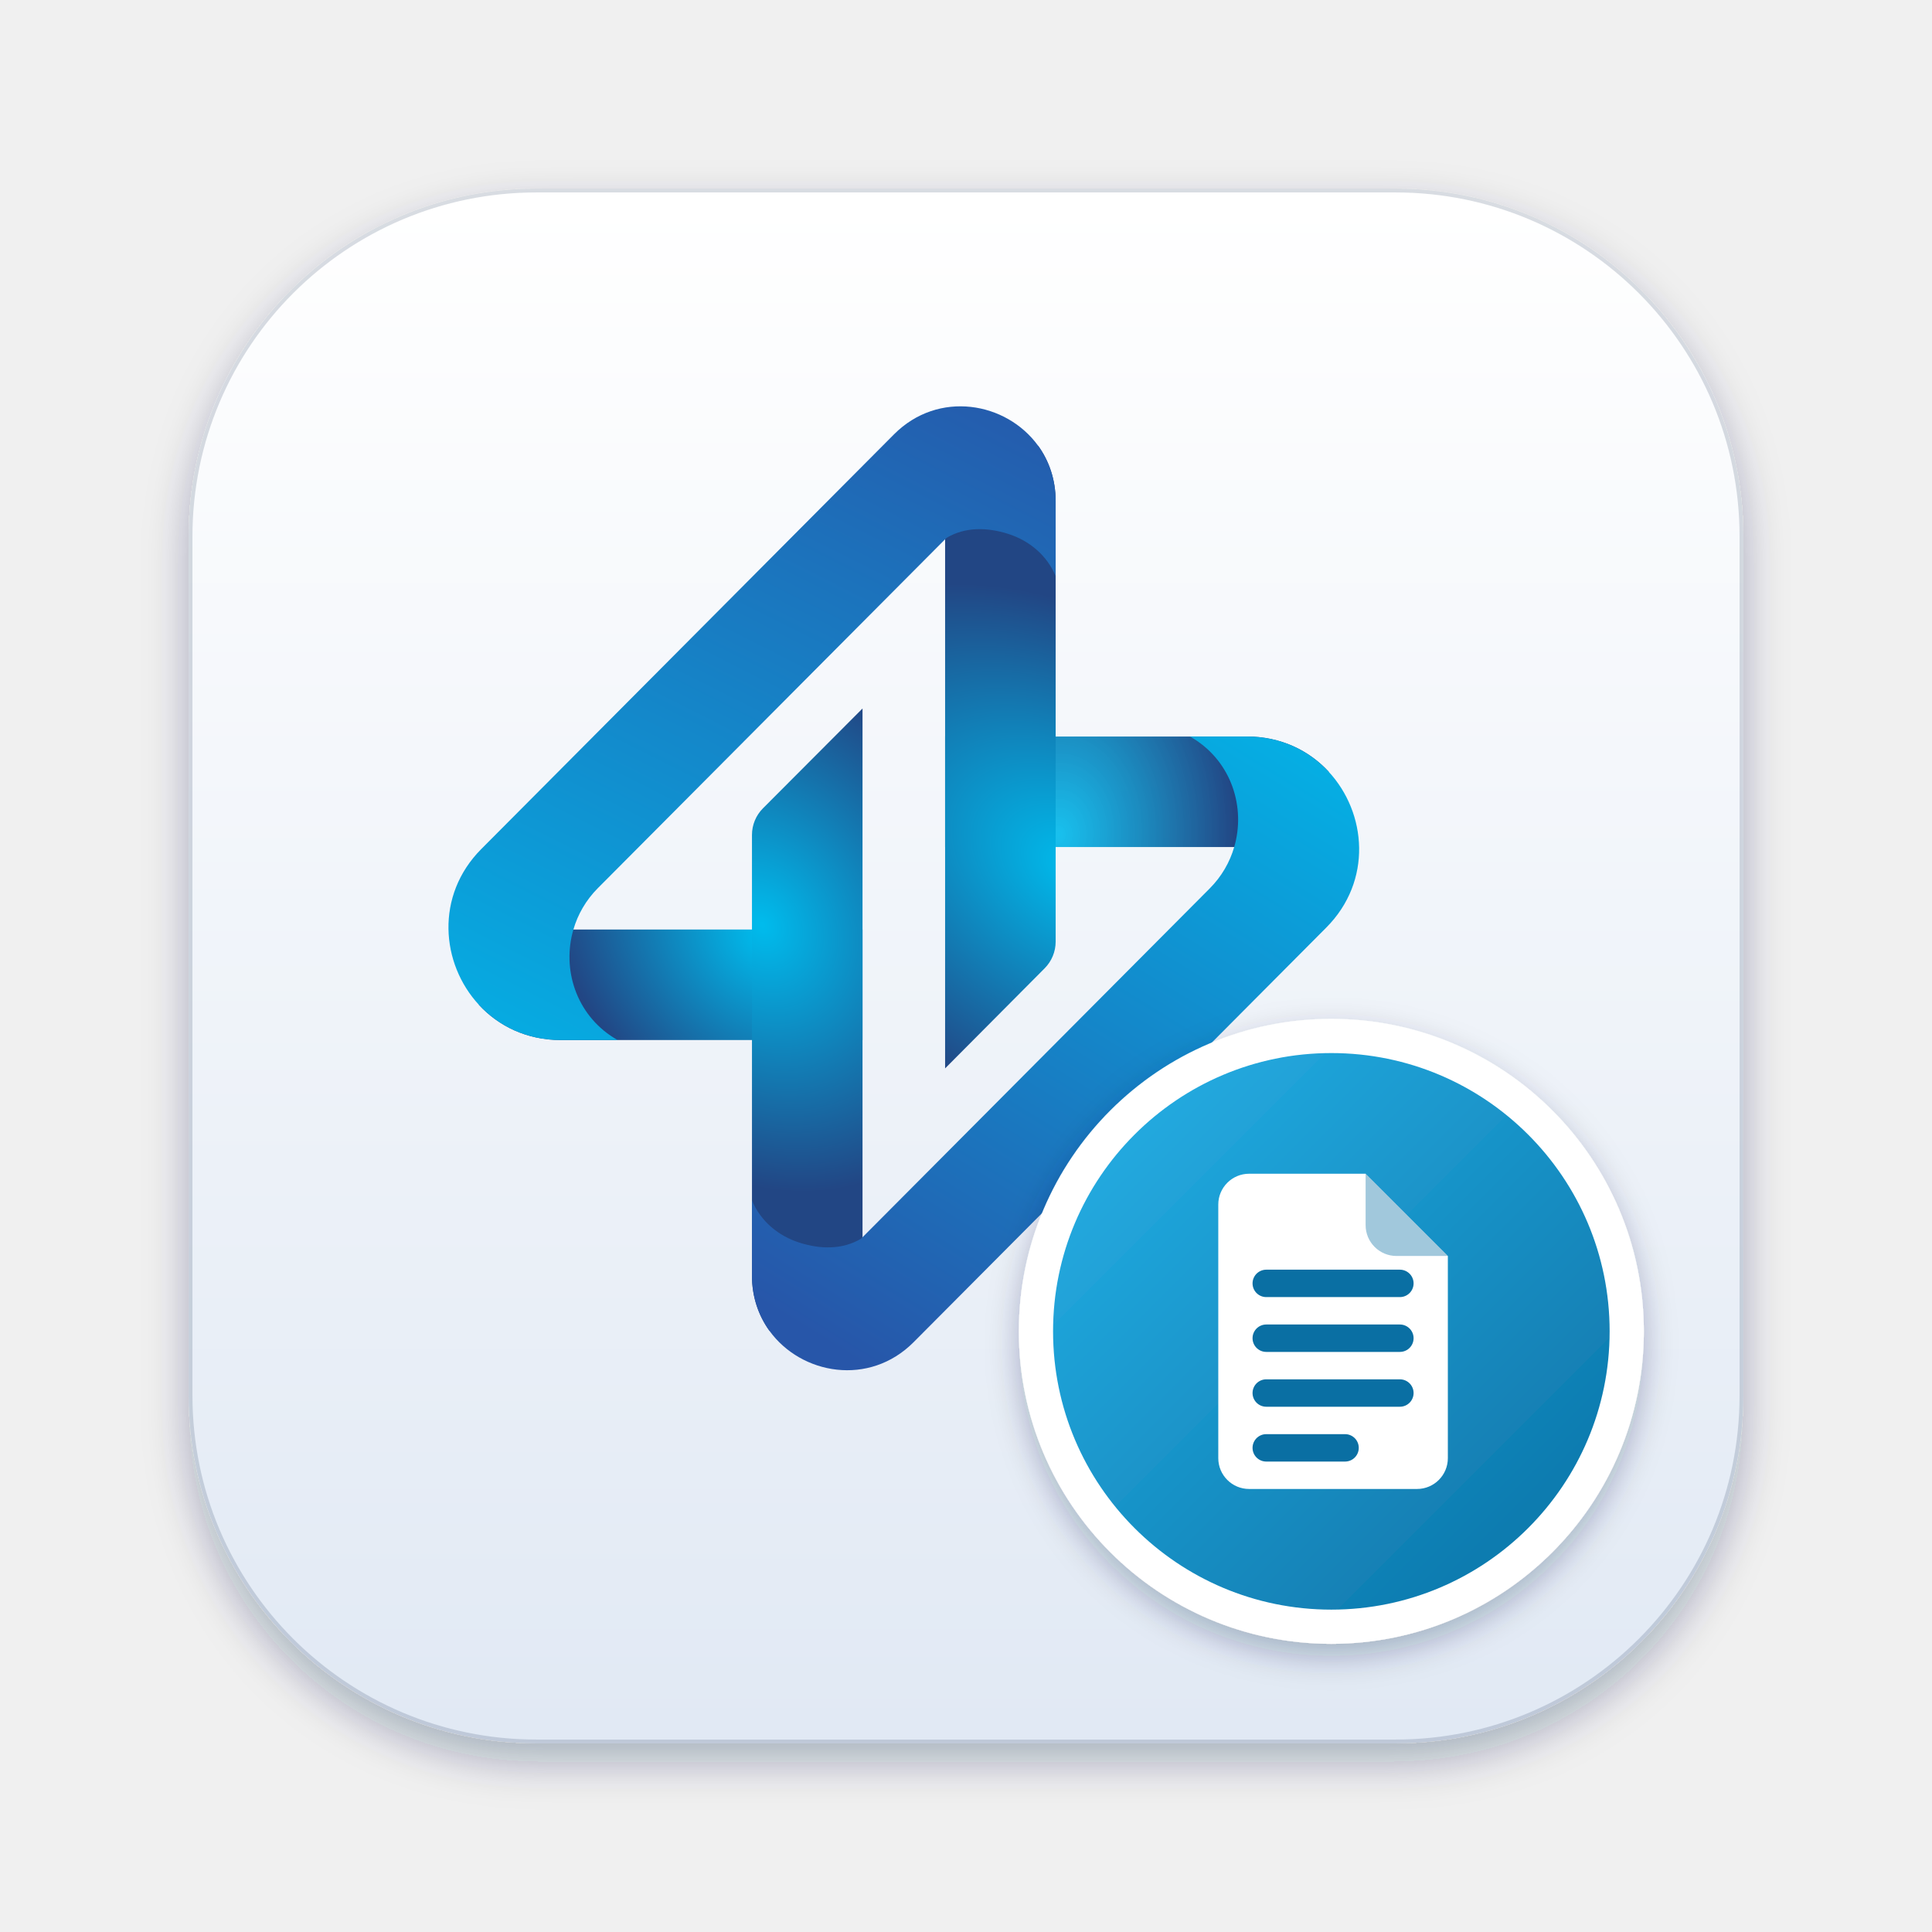
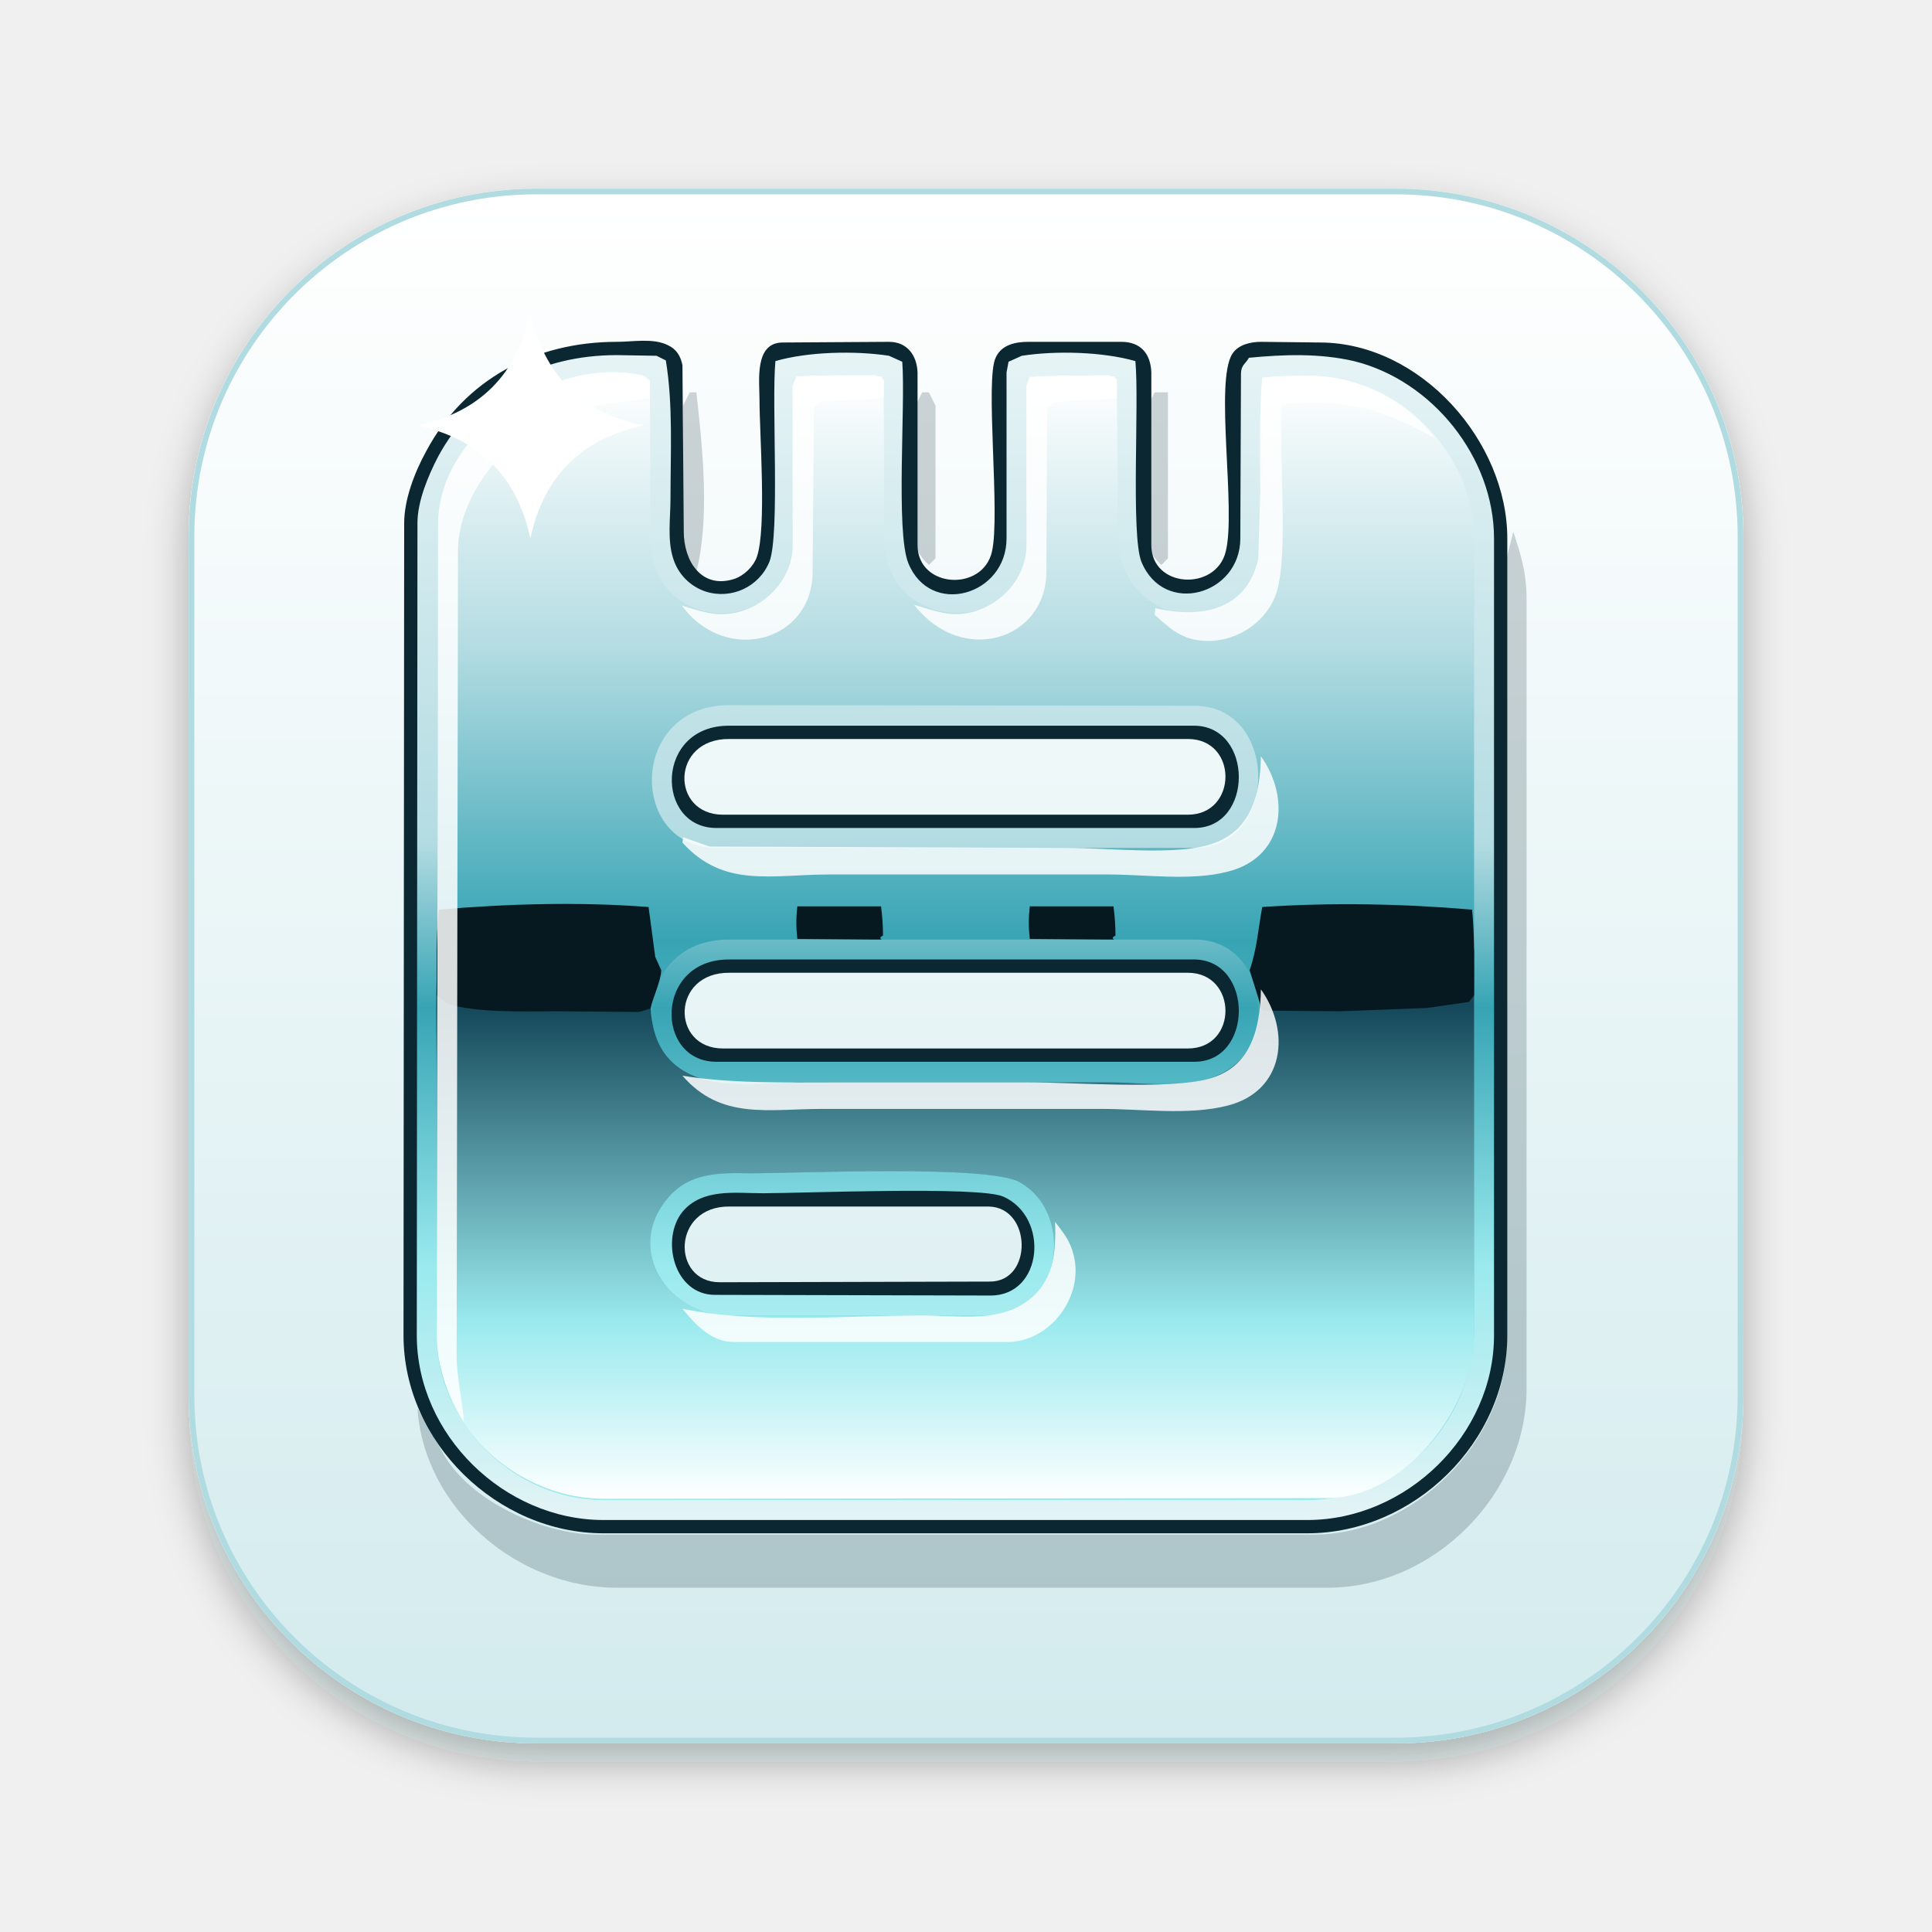
<svg xmlns="http://www.w3.org/2000/svg" width="1024" height="1024" viewBox="0 0 1024 1024">
  <defs>
    <linearGradient id="tile" x1="0" y1="0" x2="0" y2="1">
      <stop offset="0" stop-color="#FFFFFF" />
-       <stop offset="1" stop-color="#E1E9F4" />
-     </linearGradient>
-     <linearGradient id="prod" x1="0" y1="0" x2="1" y2="1">
-       <stop offset="0" stop-color="#27B4EA" />
-       <stop offset="1" stop-color="#0A6FA3" />
+       <stop offset="1" stop-color="#D3EBEE" />
    </linearGradient>
    <filter id="drop" x="-10%" y="-10%" width="120%" height="130%">
-       <feDropShadow dx="0" dy="9.89" stdDeviation="11.54" flood-color="#0B2347" flood-opacity=".30" />
-     </filter>
-     <filter id="badge" x="-20%" y="-20%" width="140%" height="150%">
-       <feDropShadow dx="0" dy="6.59" stdDeviation="8.24" flood-color="#0B2347" flood-opacity=".28" />
+       <feDropShadow dx="0" dy="10" stdDeviation="11" flood-color="#0B1F2A" flood-opacity=".30" />
    </filter>
  </defs>
  <rect x="100.0" y="100.0" width="824.0" height="824.0" rx="184.33" fill="url(#tile)" filter="url(#drop)" />
-   <rect x="101.0" y="101.0" width="822.0" height="822.0" rx="183.33" fill="none" stroke="#0B2347" stroke-opacity="0.16" stroke-width="2" />
-   <svg x="237.68" y="215.36" width="482.72" height="510.88" viewBox="0 0 960 1016">
-     <g clip-path="url(#clip0_926_87)">
-       <path d="M927.934 385.205L848.586 464.521H523.522V348.039H841.63C877.481 348.039 907.246 362.813 927.934 385.205Z" fill="url(#paint0_radial_926_87)" />
-       <path d="M436.478 551.505V667.986H118.37C82.519 667.986 52.754 653.212 32.066 630.821L111.414 551.505H436.478Z" fill="url(#paint1_radial_926_87)" />
-       <path d="M640.051 99.892V564.285C640.051 574.791 635.883 584.862 628.493 592.326L523.522 697.867V139.589L621.589 41.562C633.045 57.41 640.051 77.194 640.051 99.892Z" fill="url(#paint2_radial_926_87)" />
-       <path d="M640.051 99.893V178.953C630.973 157.124 612.281 141.455 589.752 134.374C567.786 127.447 544.619 126.962 525.006 138.669L523.522 140.151L157.545 507.821C144.913 520.499 136.321 535.606 131.718 551.505C119.521 593.272 134.505 640.79 174.448 665.686C175.726 666.479 177.005 667.245 178.309 667.987H118.395C82.544 667.987 52.779 653.212 32.092 630.821C-7.953 587.52 -14.192 515.694 34.649 466.617L469.618 29.574C516.362 -17.381 588.039 -4.729 621.589 41.562C633.045 57.41 640.051 77.194 640.051 99.893Z" fill="url(#paint3_linear_926_87)" />
-       <path d="M436.478 318.465V876.437L338.411 974.463C326.955 958.615 319.949 938.831 319.949 916.133V451.766C319.949 441.235 324.117 431.138 331.558 423.7L436.478 318.49V318.465Z" fill="url(#paint4_radial_926_87)" />
-       <path d="M319.949 916.108V837.047C329.027 858.876 347.719 874.545 370.248 881.626C392.213 888.553 415.381 889.038 434.994 877.331L436.478 875.849L802.429 508.205C815.061 495.526 823.653 480.42 828.256 464.521C840.454 422.754 825.469 375.236 785.527 350.34C784.248 349.547 782.969 348.78 781.665 348.039H841.579C877.43 348.039 907.195 362.813 927.882 385.205C967.927 428.505 974.166 500.332 925.325 549.409L490.331 986.452C443.586 1033.41 371.91 1020.75 338.36 974.463C326.904 958.616 319.898 938.831 319.898 916.133L319.949 916.108Z" fill="url(#paint5_linear_926_87)" />
+   <rect x="101.5" y="101.5" width="821.0" height="821.0" rx="182.83" fill="none" stroke="#AFDBE1" stroke-width="3" />
+   <svg x="91.02" y="70.65" width="844.81" height="844.81" viewBox="0 0 512 512">
+     <g transform="scale(21.33333)">
+       <g fill="none">
+         <defs>
+           <linearGradient id="SVGQRBhgb6D" x1="0" x2="0" y1="3.2" y2="21" gradientUnits="userSpaceOnUse">
+             <stop offset="0" stop-color="#E7F4F6" />
+             <stop offset=".42" stop-color="#B3DCE2" />
+             <stop offset=".56" stop-color="#37A4B4" />
+             <stop offset=".78" stop-color="#9AEAEE" />
+             <stop offset="1" stop-color="#E7F4F6" />
+           </linearGradient>
+           <linearGradient id="SVGWm9DWciU" x1="0" x2="0" y1="3.7" y2="20.6" gradientUnits="userSpaceOnUse">
+             <stop offset="0" stop-color="#fff" />
+             <stop offset=".24" stop-color="#B3DCE2" />
+             <stop offset=".5" stop-color="#37A4B4" />
+             <stop offset="1" stop-color="#9AEAEE" />
+           </linearGradient>
+           <linearGradient id="SVG8UhHkdzI" x1="0" x2="0" y1="3.7" y2="20.6" gradientUnits="userSpaceOnUse">
+             <stop offset=".56" stop-color="#14485A" />
+             <stop offset=".84" stop-color="#9AEAEE" />
+             <stop offset="1" stop-color="#fff" />
+           </linearGradient>
+         </defs>
+         <path fill="#0B2832" fill-opacity=".2" d="m7.8 3.9l-.1.2v2c0 .2.1.3.2.5c.2-.8.1-1.8 0-2.7zm3.5 0l-.1.2v2c0 .2.1.3.2.4l.1-.1V4.1l-.1-.2zm3.5 0l-.1.2v2c0 .2.1.3.2.4l.1-.1V3.9zM20.2 6l-.1.4v11.8c0 1.5-1.4 2.9-2.9 2.9H6.4c-.8 0-1.9-.5-2.3-1.2l-.4-.7c.1 1.5 1.5 2.7 3 2.7h10.7c1.6 0 3-1.4 3-3V7c0-.4-.1-.7-.2-1" />
+         <path fill="#0B2832" d="M3.5 5.87L3.49 18.1c0 1.61 1.41 2.98 3.01 2.98h10.6c1.6 0 3.01-1.37 3.01-2.98v-12c0-1.46-1.3-2.94-2.81-2.95l-.9-.01c-.15 0-.34.04-.43.18c-.27.42.06 2.35-.1 2.98c-.15.6-1.12.55-1.12-.1V3.6c-.01-.28-.16-.46-.45-.46h-1.4c-.19 0-.4.04-.49.23c-.17.32.07 2.37-.06 2.93c-.14.61-1.12.55-1.12-.1V3.6c-.01-.25-.15-.46-.43-.46l-1.6.01c-.43 0-.35.58-.35.85c0 .53.11 1.95-.04 2.38c-.05.14-.19.28-.34.33c-.5.16-.76-.28-.76-.71l-.02-2.51c-.03-.14-.09-.24-.22-.3c-.22-.11-.53-.05-.77-.05c-1.22 0-2.29.56-2.87 1.65c-.17.31-.33.72-.33 1.08m4.9 3.25h6.9c.76 0 .75 1.14 0 1.14h-7c-.79 0-.79-1.15.1-1.14m0 3.52h6.9c.75 0 .76 1.14 0 1.14h-7c-.79 0-.78-1.15.1-1.14m0 3.52h3.9c.65.01.67 1.13.02 1.13l-4.07.01c-.73 0-.72-1.15.15-1.14" />
+         <path fill="url(#SVGQRBhgb6D)" d="M3.7 5.87L3.69 18.1c0 1.5 1.32 2.78 2.81 2.78h10.6c1.49 0 2.81-1.28 2.81-2.78v-12c0-1.22-.93-2.38-2.11-2.67c-.52-.12-1.06-.1-1.58-.05c-.05.09-.12.11-.12.24l-.01 2.48c0 .85-1.15 1.18-1.49.35c-.16-.41-.03-2.39-.09-3.02c-.49-.14-1.19-.16-1.71-.08l-.2.09l-.03.16v2.5c0 .86-1.15 1.19-1.48.37c-.19-.48-.04-2.36-.09-3.03l-.2-.09c-.52-.08-1.23-.06-1.71.08c-.06.63.07 2.6-.09 3.02a.78.78 0 0 1-.96.45a.76.76 0 0 1-.49-.5c-.09-.28-.04-.61-.04-.9c0-.69.04-1.41-.07-2.08l-.14-.07l-.6-.01c-1.14 0-2.14.51-2.69 1.53c-.15.29-.31.67-.31 1m4.7 3.05h7c.89.01.89 1.54 0 1.54H8.2c-.92 0-.93-1.55.2-1.54m0 3.52h7c.89.01.89 1.54 0 1.54H8.2c-.93 0-.93-1.55.2-1.54m3.93 5.06l-4.15-.01c-.62 0-.82-.84-.49-1.25c.3-.36.8-.28 1.21-.28c.59 0 3.26-.11 3.62.05c.7.31.6 1.49-.19 1.49" />
+         <path fill="url(#SVGWm9DWciU)" d="M4.01 5.89L3.99 18.1c0 1.34 1.18 2.48 2.51 2.48h10.6c1.4 0 2.51-1.2 2.51-2.58V6.1c0-1.07-.8-2.06-1.81-2.35c-.45-.14-.92-.11-1.38-.07c-.06.73.14 2.55-.21 3.09c-.61.94-1.96.39-1.96-.67l-.02-2.39c-.05-.01-.08-.06-.13-.07l-1.18.03l-.05.13v2.4c0 1.37-2.14 1.38-2.14-.1l-.01-2.38l-.04-.06c-.42-.02-.84-.02-1.27 0l-.06.14v2.3c0 1.5-2.14 1.5-2.14 0L7.2 3.72l-.1-.07c-1.31-.31-3.09.82-3.09 2.24M8.4 8.61l7 .01c1.28 0 1.28 2.14 0 2.14H8.2c-1.32 0-1.33-2.15.2-2.15m0 3.53h7c1.28 0 1.28 2.14 0 2.14H8.2c-1.32 0-1.33-2.15.2-2.14m3.93 5.66H8.4c-.92.01-1.6-1-.92-1.78c.32-.37.76-.37 1.22-.36c.73 0 3.58-.13 4.06.13c.86.47.63 2.01-.43 2.01" />
+         <path fill="url(#SVG8UhHkdzI)" d="M4.02 12.17c-.06.69-.03 1.42-.03 2.13v2.6c0 .57-.04 1.14.07 1.7c.21 1.13 1.32 1.96 2.44 1.96l10.9-.01c1.16 0 2.21-1.36 2.21-2.45v-5.8l-.03-.13c-1.02-.1-2.13-.08-3.16-.02c-.1.64.15 1.43-.43 1.89c-.49.4-1.3.25-1.89.25H9.5c-.61 0-1.45.16-1.95-.29c-.51-.47-.28-1.24-.37-1.85c-1.02-.07-2.14-.09-3.16.02m8.31 5.63H8.4c-.92.01-1.6-1-.92-1.78c.32-.37.76-.37 1.22-.36c.73 0 3.58-.13 4.06.13c.86.47.63 2.01-.43 2.01" />
+         <path fill="#071920" d="M4.02 11.69c-.04.41-.03.86-.03 1.29l.15.12c.42.15 1.2.12 1.66.12l1.2.01c.09 0 .14-.04.21-.05c.03-.16.16-.42.16-.58l-.09-.2l-.1-.75c-1.04-.08-2.12-.05-3.16.04m5.4-.05c-.02.18-.02.31 0 .49l1.18.01c.19 0-.01 0 .11-.06c0-.15-.01-.29-.03-.44zm3.5 0c-.02.18-.02.31 0 .49l1.18.01c.19 0-.01 0 .11-.06c0-.15-.01-.29-.03-.44zm3.5.01c-.06.32-.08.64-.19.95l.19.61l1.18.01l1.3-.05l.63-.09l.08-.1c0-.43.01-.88-.03-1.29c-1.04-.09-2.12-.11-3.16-.04" />
+         <path fill="#fff" fill-opacity=".85" d="M4.01 5.89L3.99 18.1c0 .48.17.91.41 1.31c-.02-.32-.11-.67-.11-1.01l.02-12.11c0-.89.81-1.82 1.64-2.09c.41-.13.86-.14 1.25-.22v-.26l-.1-.07c-1.31-.31-3.09.82-3.09 2.24m5.4-2.23l-.06.14v2.4c0 .56-.5 1.03-1.05 1.04c-.2.01-.46-.08-.62-.13c.66.9 1.97.55 1.97-.51l.02-2.49c.05-.01.08-.07.13-.07c.31-.03.63-.01.92-.06v-.26l-.12-.08zm3.51.01l-.05.13v2.4c0 .57-.51 1.04-1.07 1.04c-.2 0-.45-.09-.62-.14c.72.93 1.99.53 1.99-.5l.01-2.48l.12-.07c.31-.05.64-.02.93-.06v-.28l-.04-.05c-.43-.02-.85-.02-1.27.01m3.5.01c-.05.56-.03 1.15-.03 1.72l-.03 1c-.17.79-.87.91-1.55.75c0 .03-.01.07-.01.1c.16.14.28.26.48.34c.55.19 1.19-.14 1.36-.69c.18-.61.02-2.09.08-2.82c.97-.09 1.5.07 2.3.51c-.66-.83-1.58-1.01-2.6-.91m-.02 5.7c-.01.55-.13 1.12-.74 1.32c-.52.18-1.58.06-2.16.06l-5.4-.02l-.4-.14l-.01.08c.62.69 1.35.48 2.21.48h4.2c.57 0 1.24.1 1.79-.04c.87-.21.96-1.11.51-1.74m0 3.51c-.01.58-.14 1.18-.8 1.35c-.59.16-2.02.05-2.7.05H10c-.77 0-1.58.02-2.31-.1c.58.67 1.29.5 2.11.5H14c.6 0 1.32.1 1.9-.05c.86-.22.95-1.12.5-1.75m-3.1 3.5c.02.46-.02.92-.44 1.21c-.44.31-1.06.2-1.56.2c-1.18 0-2.48.13-3.61-.1c.2.24.43.5.78.5h4.11c.65 0 1.16-.69 1-1.31c-.05-.21-.15-.33-.28-.5" />
+         <path fill="#fff" d="M5.4 2.7q.3 1.4 1.7 1.7q-1.4.3-1.7 1.7q-.3-1.4-1.7-1.7q1.4-.3 1.7-1.7" />
+       </g>
    </g>
-     <defs>
-       <radialGradient id="paint0_radial_926_87" cx="0" cy="0" r="1" gradientTransform="matrix(186.667 11.8369 -15.4177 242.522 642.963 451.775)" gradientUnits="userSpaceOnUse">
-         <stop stop-color="#00BBEC" stop-opacity="0.9" />
-         <stop offset="1" stop-color="#224684" />
-       </radialGradient>
-       <radialGradient id="paint1_radial_926_87" cx="0" cy="0" r="1" gradientTransform="matrix(-138.272 133.165 -172.68 -178.85 330.864 559.293)" gradientUnits="userSpaceOnUse">
-         <stop offset="0.007" stop-color="#00BBEC" />
-         <stop offset="1" stop-color="#224684" />
-       </radialGradient>
-       <radialGradient id="paint2_radial_926_87" cx="0" cy="0" r="1" gradientTransform="matrix(-142.222 211.091 -318.286 -213.904 660.741 487.286)" gradientUnits="userSpaceOnUse">
-         <stop offset="0.007" stop-color="#00BBEC" />
-         <stop offset="1" stop-color="#224684" />
-       </radialGradient>
-       <linearGradient id="paint3_linear_926_87" x1="-25.679" y1="807.868" x2="449.09" y2="-134.077" gradientUnits="userSpaceOnUse">
-         <stop offset="0.007" stop-color="#00BBEC" />
-         <stop offset="1" stop-color="#2756A9" />
-       </linearGradient>
-       <radialGradient id="paint4_radial_926_87" cx="0" cy="0" r="1" gradientTransform="matrix(146.173 255.48 -210.092 119.901 330.864 546.47)" gradientUnits="userSpaceOnUse">
-         <stop offset="0.007" stop-color="#00BBEC" />
-         <stop offset="1" stop-color="#224684" />
-       </radialGradient>
-       <linearGradient id="paint5_linear_926_87" x1="1086.42" y1="335.379" x2="606.253" y2="1115.56" gradientUnits="userSpaceOnUse">
-         <stop offset="0.007" stop-color="#00BBEC" />
-         <stop offset="1" stop-color="#2756A9" />
-       </linearGradient>
-       <clipPath id="clip0_926_87">
-         <rect width="960" height="1016" fill="white" />
-       </clipPath>
-     </defs>
  </svg>
-   <circle cx="705.64" cy="705.64" r="156.56" fill="url(#prod)" stroke="#FFFFFF" stroke-width="18.13" filter="url(#badge)" />
-   <g transform="translate(614.84,614.84) scale(1.8161)">
-     <path d="M26,4 H60 L84,28 V87 a9,9 0 0 1 -9,9 H26 a9,9 0 0 1 -9,-9 V13 a9,9 0 0 1 9,-9 Z" fill="#FFFFFF" />
-     <path d="M60,4 V19 a9,9 0 0 0 9,9 H84 Z" fill="#0A6FA3" fill-opacity=".38" />
-     <path d="M31,36 H70" stroke="#0A6FA3" stroke-width="8" stroke-linecap="round" />
-     <path d="M31,52 H70" stroke="#0A6FA3" stroke-width="8" stroke-linecap="round" />
-     <path d="M31,68 H70" stroke="#0A6FA3" stroke-width="8" stroke-linecap="round" />
-     <path d="M31,84 H54" stroke="#0A6FA3" stroke-width="8" stroke-linecap="round" />
-   </g>
</svg>
